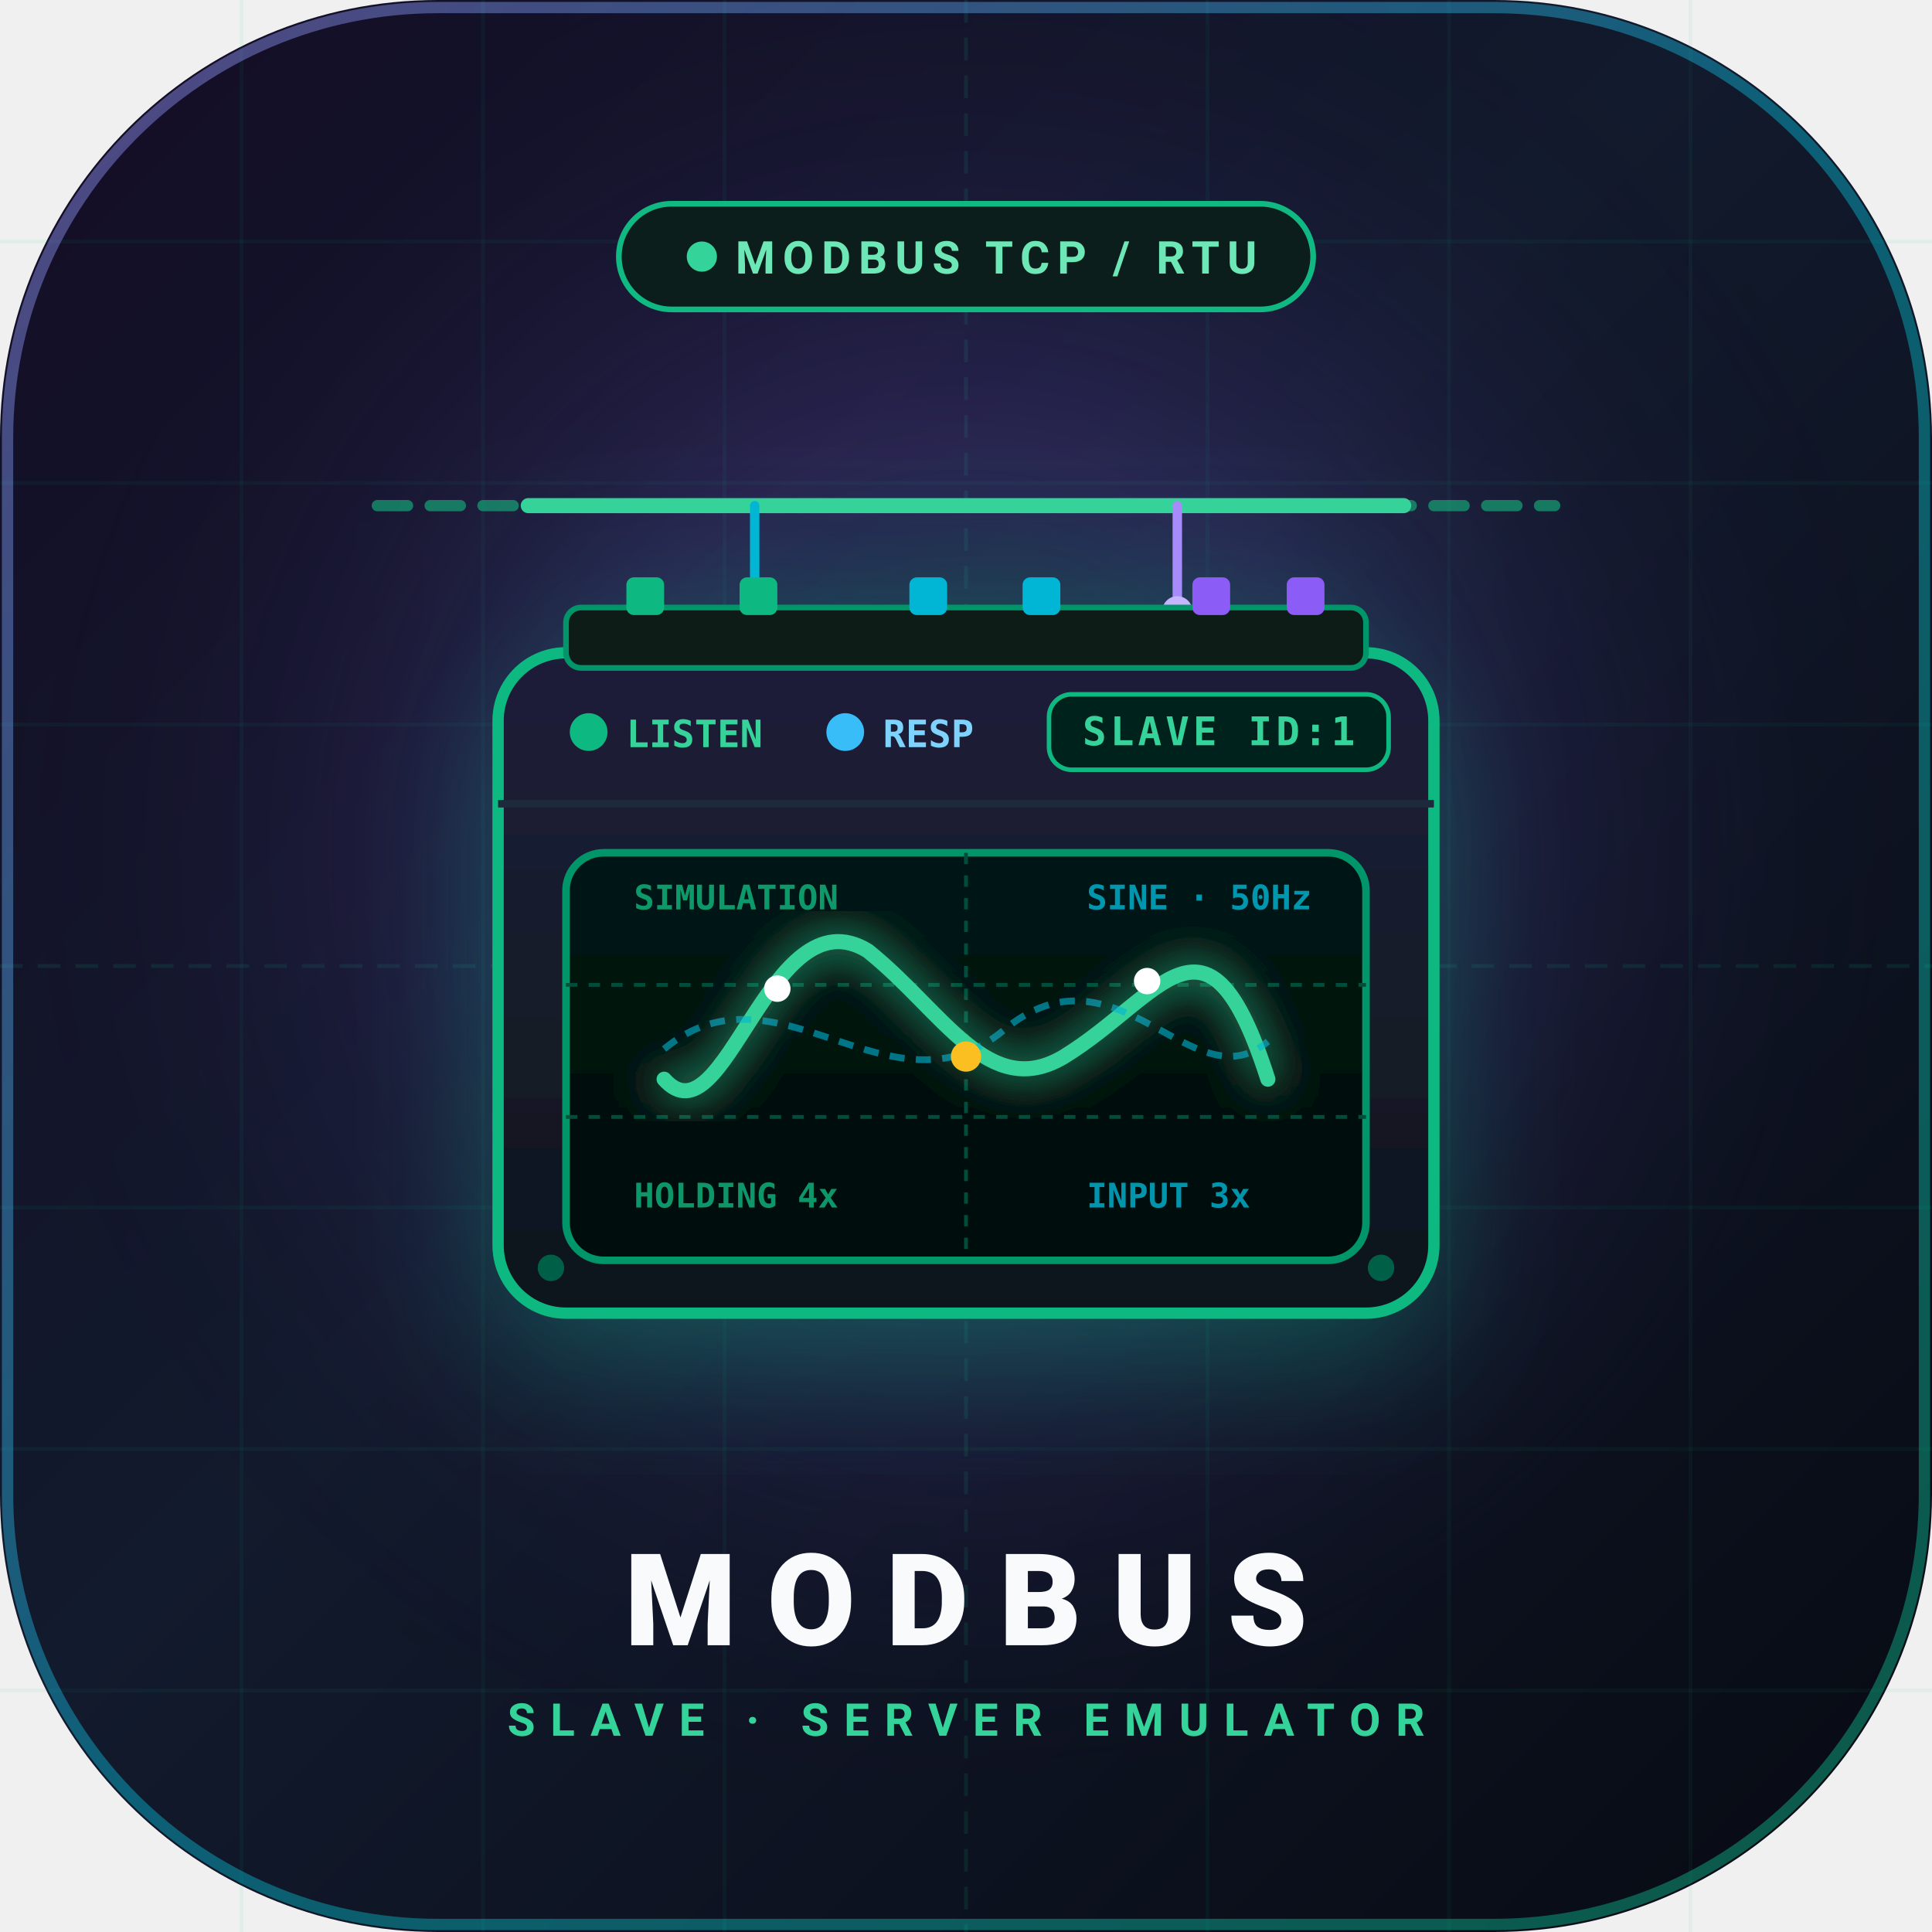
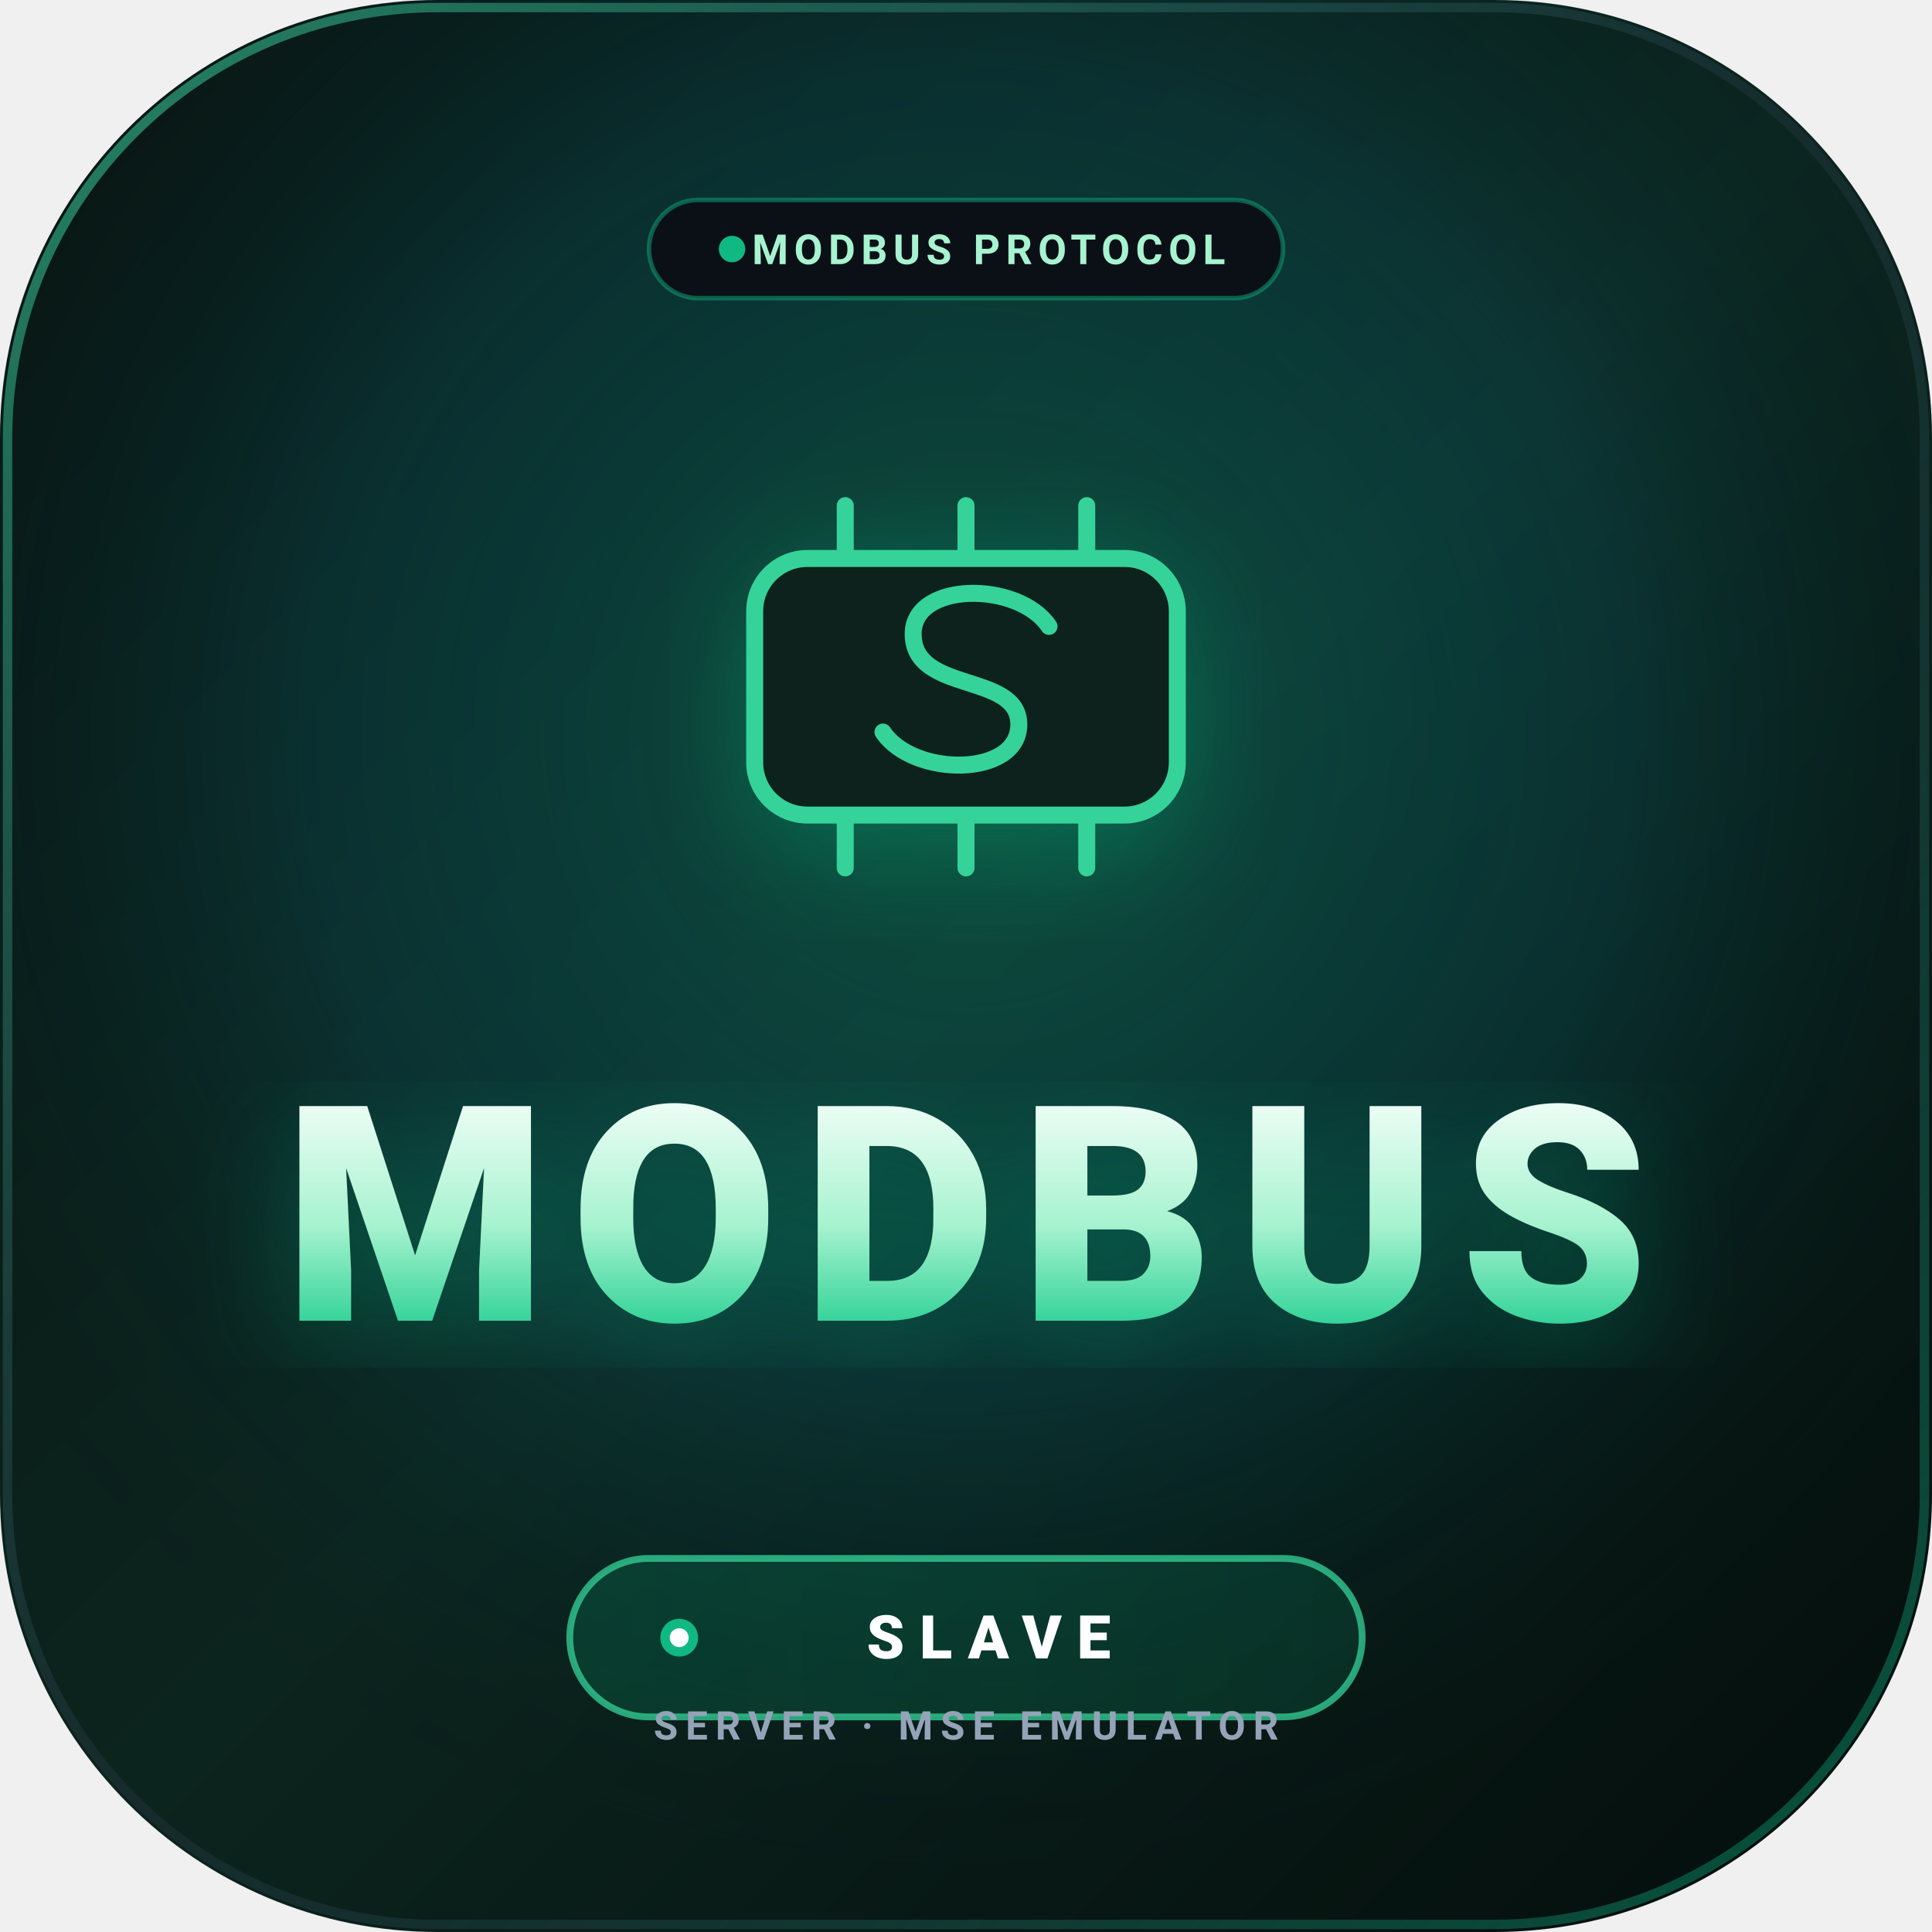
<svg xmlns="http://www.w3.org/2000/svg" viewBox="0 0 512 512" width="512" height="512">
  <defs>
-     <linearGradient id="bgModbusSlave" x1="0%" y1="0%" x2="100%" y2="100%">
-       <stop offset="0%" stop-color="#140D26" />
-       <stop offset="45%" stop-color="#121A2D" />
-       <stop offset="100%" stop-color="#070A12" />
+     <linearGradient id="bgGrad" x1="0%" y1="0%" x2="100%" y2="100%">
+       <stop offset="0%" stop-color="#081412" />
+       <stop offset="50%" stop-color="#0C241E" />
+       <stop offset="100%" stop-color="#040D0B" />
    </linearGradient>
-     <radialGradient id="centerGlowModbusSlave" cx="50%" cy="44%" r="52%">
+     <radialGradient id="spotlight" cx="50%" cy="38%" r="62%">
      <stop offset="0%" stop-color="#10B981" stop-opacity="0.28" />
-       <stop offset="40%" stop-color="#8B5CF6" stop-opacity="0.18" />
+       <stop offset="55%" stop-color="#06B6D4" stop-opacity="0.12" />
      <stop offset="100%" stop-color="#000000" stop-opacity="0" />
    </radialGradient>
-     <linearGradient id="tealGrad" x1="0%" y1="0%" x2="100%" y2="0%">
-       <stop offset="0%" stop-color="#06B6D4" />
-       <stop offset="50%" stop-color="#10B981" />
+     <linearGradient id="borderGrad" x1="0%" y1="0%" x2="100%" y2="100%">
+       <stop offset="0%" stop-color="#34D399" stop-opacity="0.65" />
+       <stop offset="50%" stop-color="#334155" stop-opacity="0.25" />
+       <stop offset="100%" stop-color="#059669" stop-opacity="0.55" />
+     </linearGradient>
+     <linearGradient id="textGrad" x1="0%" y1="0%" x2="0%" y2="100%">
+       <stop offset="0%" stop-color="#ECFDF5" />
+       <stop offset="55%" stop-color="#A7F3D0" />
      <stop offset="100%" stop-color="#34D399" />
    </linearGradient>
-     <linearGradient id="bezelSlaveGrad" x1="0%" y1="0%" x2="100%" y2="100%">
-       <stop offset="0%" stop-color="#A78BFA" />
-       <stop offset="50%" stop-color="#06B6D4" />
-       <stop offset="100%" stop-color="#10B981" />
+     <linearGradient id="badgeGrad" x1="0%" y1="0%" x2="100%" y2="0%">
+       <stop offset="0%" stop-color="#059669" stop-opacity="0.22" />
+       <stop offset="100%" stop-color="#10B981" stop-opacity="0.14" />
    </linearGradient>
-     <linearGradient id="slaveChassisGrad" x1="0%" y1="0%" x2="0%" y2="100%">
-       <stop offset="0%" stop-color="#1F1A3A" />
-       <stop offset="50%" stop-color="#151D2A" />
-       <stop offset="100%" stop-color="#0E131C" />
-     </linearGradient>
-     <linearGradient id="crtGrad" x1="0%" y1="0%" x2="0%" y2="100%">
-       <stop offset="0%" stop-color="#041814" />
-       <stop offset="100%" stop-color="#020C0A" />
-     </linearGradient>
-     <linearGradient id="pinBrass" x1="0%" y1="0%" x2="0%" y2="100%">
-       <stop offset="0%" stop-color="#34D399" />
-       <stop offset="50%" stop-color="#059669" />
-       <stop offset="100%" stop-color="#064E3B" />
-     </linearGradient>
-     <filter id="shadowModbusSlave" x="-20%" y="-20%" width="140%" height="140%">
-       <feDropShadow dx="0" dy="12" stdDeviation="18" flood-color="#10B981" flood-opacity="0.32" />
-     </filter>
-     <filter id="glowTeal" x="-20%" y="-20%" width="140%" height="140%">
-       <feGaussianBlur stdDeviation="5.5" result="blur" />
-       <feComposite in="SourceGraphic" in2="blur" operator="over" />
-     </filter>
-     <filter id="glowWave" x="-20%" y="-20%" width="140%" height="140%">
-       <feGaussianBlur stdDeviation="4" result="blur" />
-       <feComposite in="SourceGraphic" in2="blur" operator="over" />
+     <filter id="heroGlow" x="-20%" y="-20%" width="140%" height="140%">
+       <feDropShadow dx="0" dy="6" stdDeviation="14" flood-color="#10B981" flood-opacity="0.32" />
    </filter>
  </defs>
-   <rect width="512" height="512" rx="116" fill="url(#bgModbusSlave)" />
-   <g stroke="#10B981" stroke-width="1" stroke-opacity="0.06">
-     <line x1="64" y1="0" x2="64" y2="512" />
-     <line x1="128" y1="0" x2="128" y2="512" />
-     <line x1="192" y1="0" x2="192" y2="512" />
-     <line x1="256" y1="0" x2="256" y2="512" stroke-opacity="0.12" stroke-dasharray="6 4" />
-     <line x1="320" y1="0" x2="320" y2="512" />
-     <line x1="384" y1="0" x2="384" y2="512" />
-     <line x1="448" y1="0" x2="448" y2="512" />
-     <line x1="0" y1="64" x2="512" y2="64" />
-     <line x1="0" y1="128" x2="512" y2="128" />
-     <line x1="0" y1="192" x2="512" y2="192" />
-     <line x1="0" y1="256" x2="512" y2="256" stroke-opacity="0.12" stroke-dasharray="6 4" />
-     <line x1="0" y1="320" x2="512" y2="320" />
-     <line x1="0" y1="384" x2="512" y2="384" />
-     <line x1="0" y1="448" x2="512" y2="448" />
+   <rect width="512" height="512" rx="116" fill="url(#bgGrad)" />
+   <rect width="512" height="512" rx="116" fill="url(#spotlight)" />
+   <rect x="2" y="2" width="508" height="508" rx="114" fill="none" stroke="url(#borderGrad)" stroke-width="2.5" />
+   <g transform="translate(256, 66)">
+     <rect x="-84" y="-13" width="168" height="26" rx="13" fill="#0B1017" stroke="#10B981" stroke-width="1.2" stroke-opacity="0.45" />
+     <circle cx="-62" cy="0" r="3.5" fill="#10B981" />
+     <text x="6" y="4" font-family="system-ui, -apple-system, 'Segoe UI', Roboto, sans-serif" font-size="11" font-weight="700" fill="#A7F3D0" letter-spacing="1.5" text-anchor="middle">MODBUS PROTOCOL</text>
  </g>
-   <rect width="512" height="512" rx="116" fill="url(#centerGlowModbusSlave)" />
-   <rect x="2" y="2" width="508" height="508" rx="114" fill="none" stroke="url(#bezelSlaveGrad)" stroke-width="3" stroke-opacity="0.45" />
-   <g transform="translate(256, 68)">
-     <rect x="-92" y="-14" width="184" height="28" rx="14" fill="#0C1E1B" stroke="#10B981" stroke-width="1.5" />
-     <circle cx="-70" cy="0" r="4" fill="#34D399" />
-     <text x="8" y="4.5" font-family="-apple-system, BlinkMacSystemFont, 'Segoe UI', Roboto, sans-serif" font-size="12" font-weight="700" fill="#6EE7B7" letter-spacing="2" text-anchor="middle">MODBUS TCP / RTU</text>
+   <g transform="translate(256, 172)" filter="url(#heroGlow)">
+     <line x1="-32" y1="-38" x2="-32" y2="-24" stroke="#34D399" stroke-width="4.5" stroke-linecap="round" />
+     <line x1="0" y1="-38" x2="0" y2="-24" stroke="#34D399" stroke-width="4.5" stroke-linecap="round" />
+     <line x1="32" y1="-38" x2="32" y2="-24" stroke="#34D399" stroke-width="4.5" stroke-linecap="round" />
+     <line x1="-32" y1="44" x2="-32" y2="58" stroke="#34D399" stroke-width="4.5" stroke-linecap="round" />
+     <line x1="0" y1="44" x2="0" y2="58" stroke="#34D399" stroke-width="4.5" stroke-linecap="round" />
+     <line x1="32" y1="44" x2="32" y2="58" stroke="#34D399" stroke-width="4.5" stroke-linecap="round" />
+     <rect x="-56" y="-24" width="112" height="68" rx="14" fill="#0E231C" stroke="#34D399" stroke-width="4.5" />
+     <path d="M 22 -6 C 14 -18, -14 -18, -14 -4 C -14 12, 14 6, 14 20 C 14 34, -14 34, -22 22" fill="none" stroke="#34D399" stroke-width="4.5" stroke-linecap="round" stroke-linejoin="round" />
  </g>
-   <g filter="url(#shadowModbusSlave)" transform="translate(0, -6)">
-     <g stroke-linecap="round">
-       <line x1="100" y1="140" x2="412" y2="140" stroke="#10B981" stroke-width="3" stroke-dasharray="8 6" opacity="0.6" />
-       <line x1="140" y1="140" x2="372" y2="140" stroke="#34D399" stroke-width="4" />
-       <line x1="200" y1="140" x2="200" y2="165" stroke="#06B6D4" stroke-width="2.5" />
-       <circle cx="200" cy="168" r="4" fill="#38BDF8" />
-       <line x1="312" y1="140" x2="312" y2="165" stroke="#A78BFA" stroke-width="2.5" />
-       <circle cx="312" cy="168" r="4" fill="#C4B5FD" />
-     </g>
-     <g transform="translate(256, 274)">
-       <rect x="-124" y="-95" width="248" height="175" rx="18" fill="url(#slaveChassisGrad)" stroke="#10B981" stroke-width="3" />
-       <g transform="translate(0, -107)">
-         <rect x="-106" y="0" width="212" height="16" rx="4" fill="#0C1B17" stroke="#059669" stroke-width="1.5" />
-         <rect x="-90" y="-8" width="10" height="10" rx="2" fill="#10B981" />
-         <rect x="-60" y="-8" width="10" height="10" rx="2" fill="#10B981" />
-         <rect x="-15" y="-8" width="10" height="10" rx="2" fill="#06B6D4" />
-         <rect x="15" y="-8" width="10" height="10" rx="2" fill="#06B6D4" />
-         <rect x="60" y="-8" width="10" height="10" rx="2" fill="#8B5CF6" />
-         <rect x="85" y="-8" width="10" height="10" rx="2" fill="#8B5CF6" />
-       </g>
-       <line x1="-124" y1="-55" x2="124" y2="-55" stroke="#1E293B" stroke-width="2" />
-       <circle cx="-100" cy="-74" r="5" fill="#10B981" />
-       <text x="-90" y="-70" font-family="monospace" font-size="10" font-weight="800" fill="#34D399">LISTEN</text>
-       <circle cx="-32" cy="-74" r="5" fill="#38BDF8" />
-       <text x="-22" y="-70" font-family="monospace" font-size="10" font-weight="800" fill="#7DD3FC">RESP</text>
-       <rect x="22" y="-84" width="90" height="20" rx="6" fill="#06221C" stroke="#10B981" stroke-width="1.2" />
-       <text x="67" y="-70.5" font-family="monospace" font-size="10.5" font-weight="700" fill="#34D399" letter-spacing="1" text-anchor="middle">SLAVE ID:1</text>
-       <rect x="-106" y="-42" width="212" height="108" rx="10" fill="url(#crtGrad)" stroke="#059669" stroke-width="2" />
-       <line x1="-106" y1="-7" x2="106" y2="-7" stroke="#064E3B" stroke-width="1" stroke-dasharray="3 3" />
-       <line x1="-106" y1="28" x2="106" y2="28" stroke="#064E3B" stroke-width="1" stroke-dasharray="3 3" />
-       <line x1="0" y1="-42" x2="0" y2="66" stroke="#064E3B" stroke-width="1" stroke-dasharray="3 3" />
-       <text x="-88" y="-27" font-family="monospace" font-size="9" font-weight="700" fill="#10B981" opacity="0.8">SIMULATION</text>
-       <text x="32" y="-27" font-family="monospace" font-size="9" font-weight="700" fill="#06B6D4" opacity="0.8">SINE · 50Hz</text>
-       <text x="-88" y="52" font-family="monospace" font-size="9" font-weight="700" fill="#10B981" opacity="0.8">HOLDING 4x</text>
-       <text x="32" y="52" font-family="monospace" font-size="9" font-weight="700" fill="#06B6D4" opacity="0.8">INPUT 3x</text>
-       <path d="M -80 18 C -64 36, -52 -32, -26 -16 C -6 0, 6 24, 26 12 C 52 -4, 64 -32, 80 18" fill="none" stroke="#34D399" stroke-width="4" stroke-linecap="round" stroke-linejoin="round" filter="url(#glowTeal)" />
-       <path d="M -80 10 C -50 -15, -20 30, 10 5 C 40 -20, 60 25, 80 8" fill="none" stroke="#06B6D4" stroke-width="1.8" stroke-dasharray="4 3" opacity="0.6" />
-       <circle cx="-50" cy="-6" r="3.5" fill="#FFFFFF" />
-       <circle cx="0" cy="12" r="4" fill="#FBBF24" />
-       <circle cx="48" cy="-8" r="3.5" fill="#FFFFFF" />
-       <circle cx="-110" cy="68" r="3.5" fill="#065F46" />
-       <circle cx="110" cy="68" r="3.5" fill="#065F46" />
-     </g>
+   <g transform="translate(256, 350)">
+     <text x="0" y="0" font-family="system-ui, -apple-system, 'Segoe UI', Roboto, sans-serif" font-size="80" font-weight="900" fill="url(#textGrad)" letter-spacing="6" text-anchor="middle" filter="url(#heroGlow)">MODBUS</text>
  </g>
-   <g transform="translate(256, 436)">
-     <text x="0" y="0" font-family="-apple-system, BlinkMacSystemFont, 'Segoe UI', Roboto, sans-serif" font-size="34" font-weight="900" fill="#F8FAFC" letter-spacing="8" text-anchor="middle">MODBUS</text>
-     <text x="0" y="24" font-family="-apple-system, BlinkMacSystemFont, 'Segoe UI', Roboto, sans-serif" font-size="12" font-weight="700" fill="#34D399" letter-spacing="4" text-anchor="middle">SLAVE · SERVER EMULATOR</text>
+   <g transform="translate(256, 434)">
+     <rect x="-105" y="-21" width="210" height="42" rx="21" fill="url(#badgeGrad)" stroke="#34D399" stroke-width="1.8" stroke-opacity="0.75" />
+     <circle cx="-76" cy="0" r="5" fill="#10B981" />
+     <circle cx="-76" cy="0" r="2.5" fill="#FFFFFF" />
+     <text x="6" y="5.5" font-family="system-ui, -apple-system, 'Segoe UI', Roboto, sans-serif" font-size="16" font-weight="900" fill="#FFFFFF" letter-spacing="4" text-anchor="middle">SLAVE</text>
+     <text x="0" y="27" font-family="system-ui, -apple-system, 'Segoe UI', Roboto, sans-serif" font-size="10.5" font-weight="700" fill="#94A3B8" letter-spacing="2" text-anchor="middle">SERVER · MSE EMULATOR</text>
  </g>
</svg>
